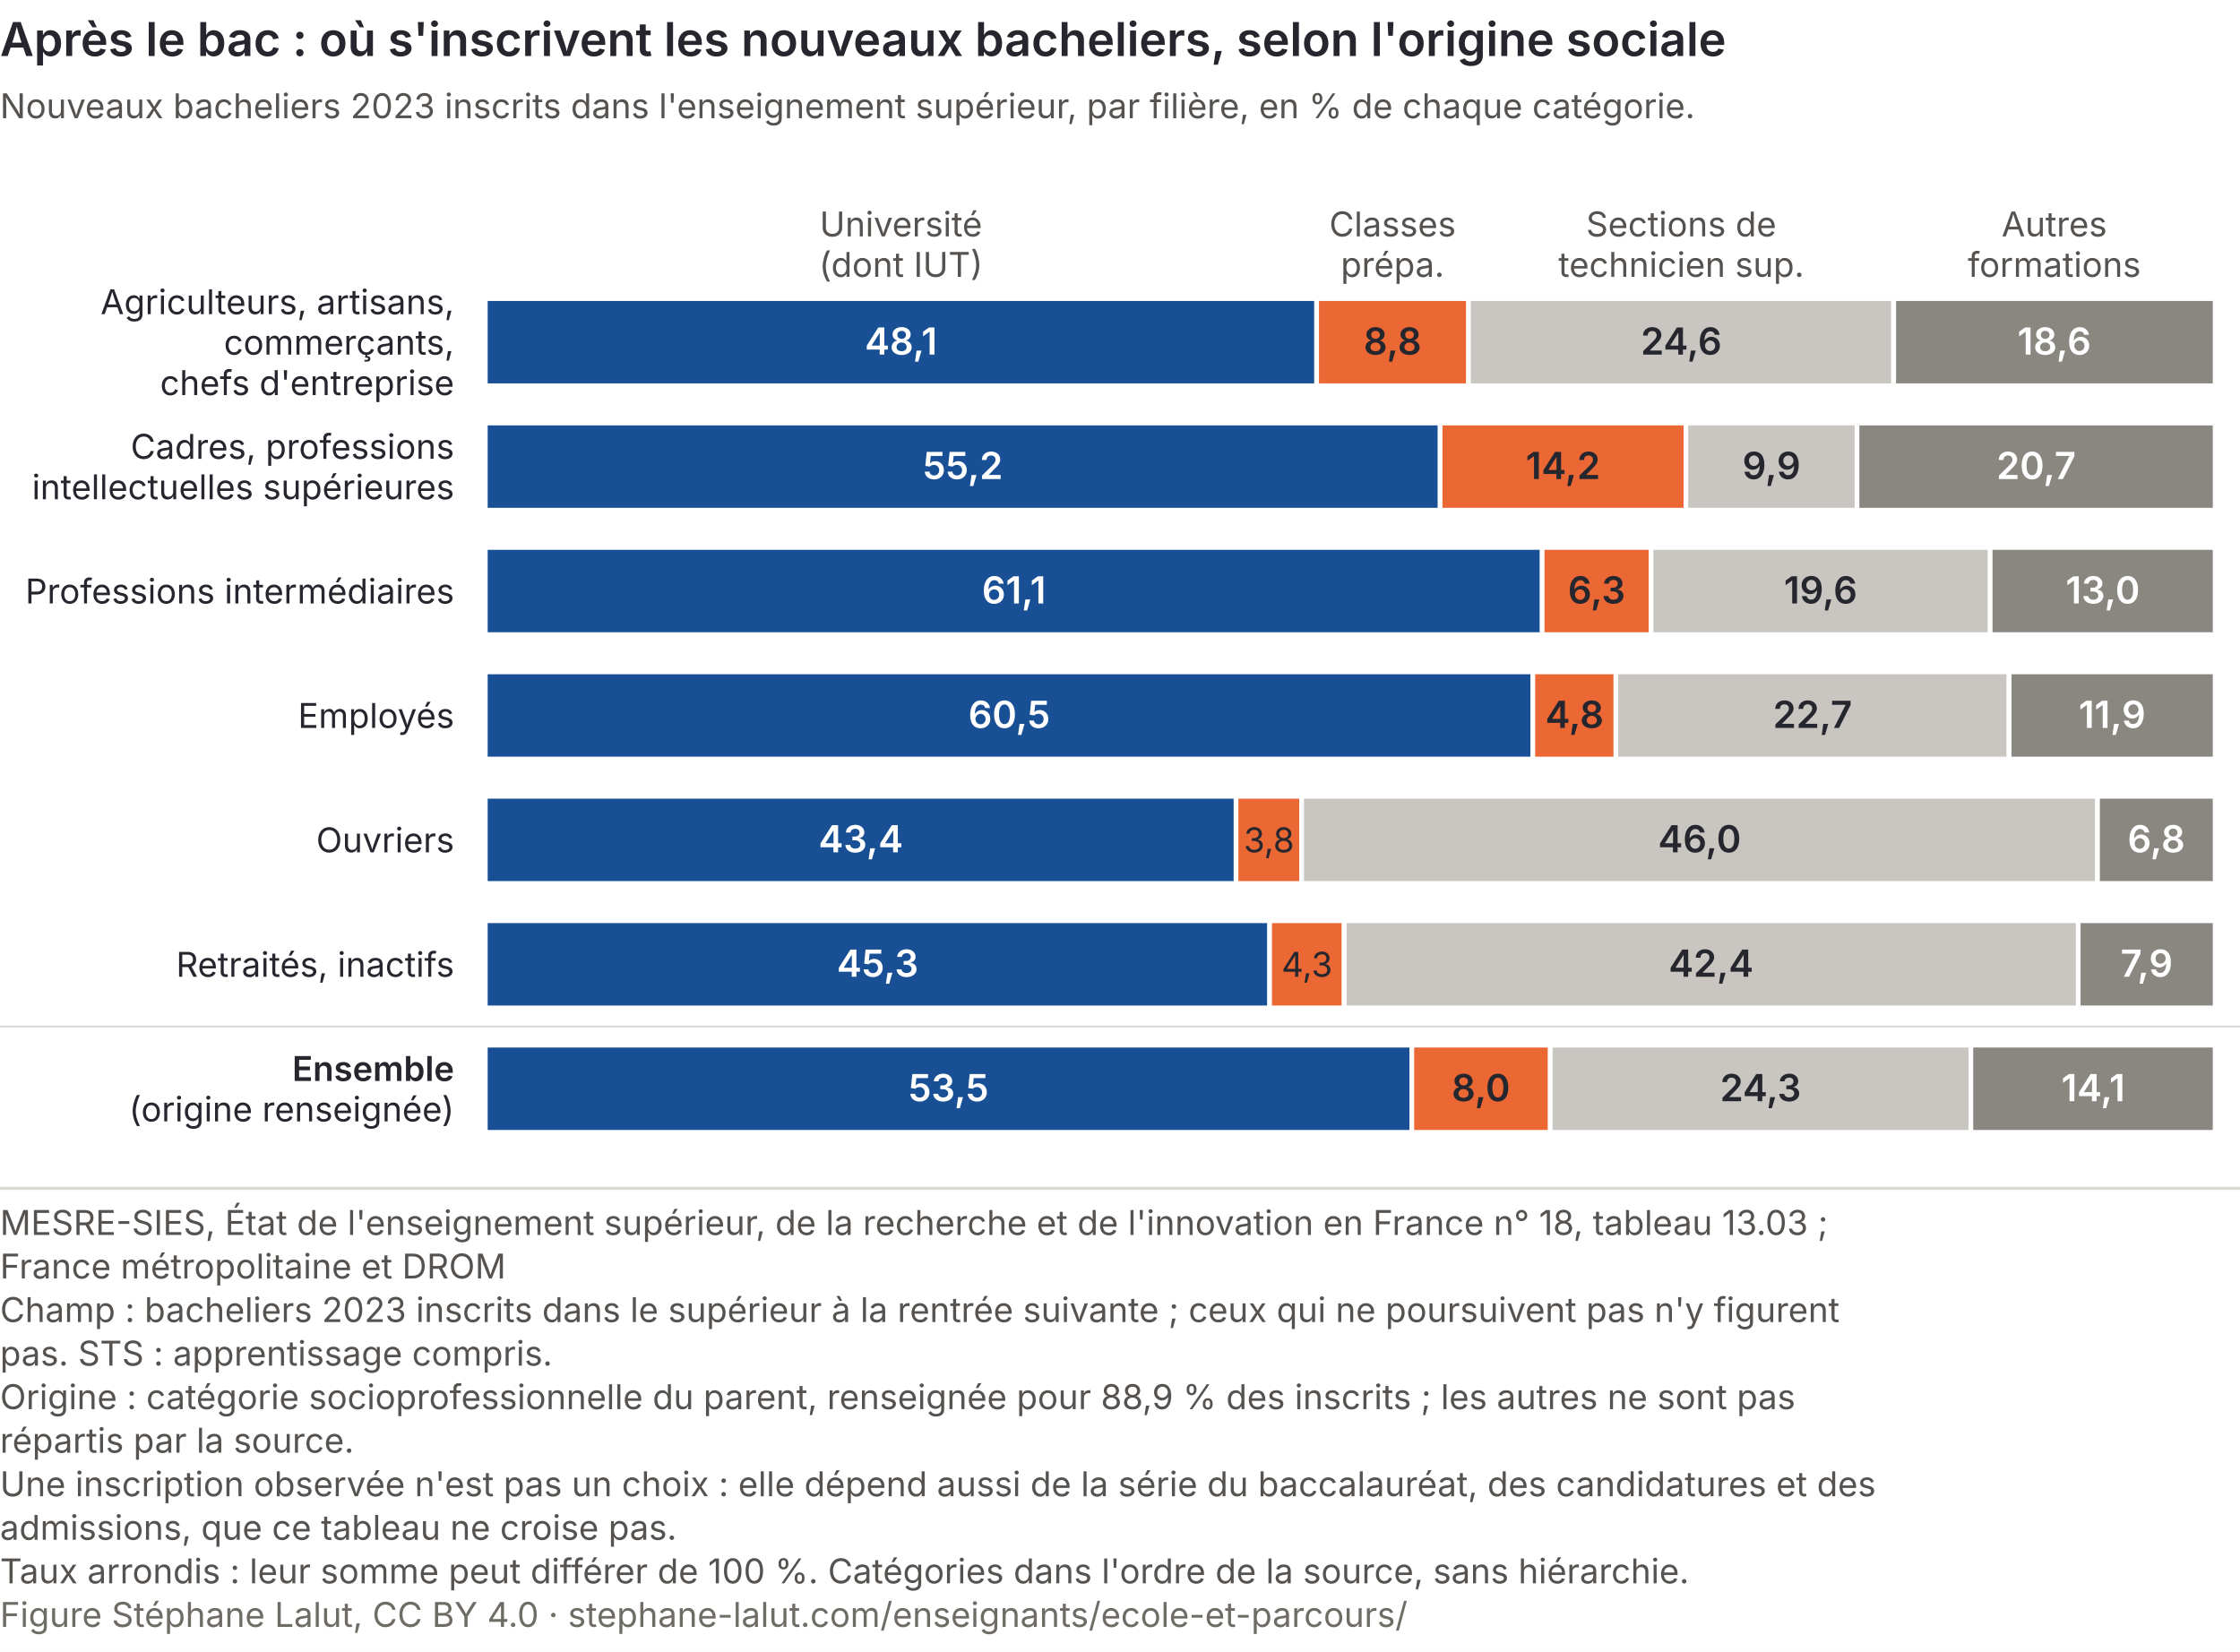
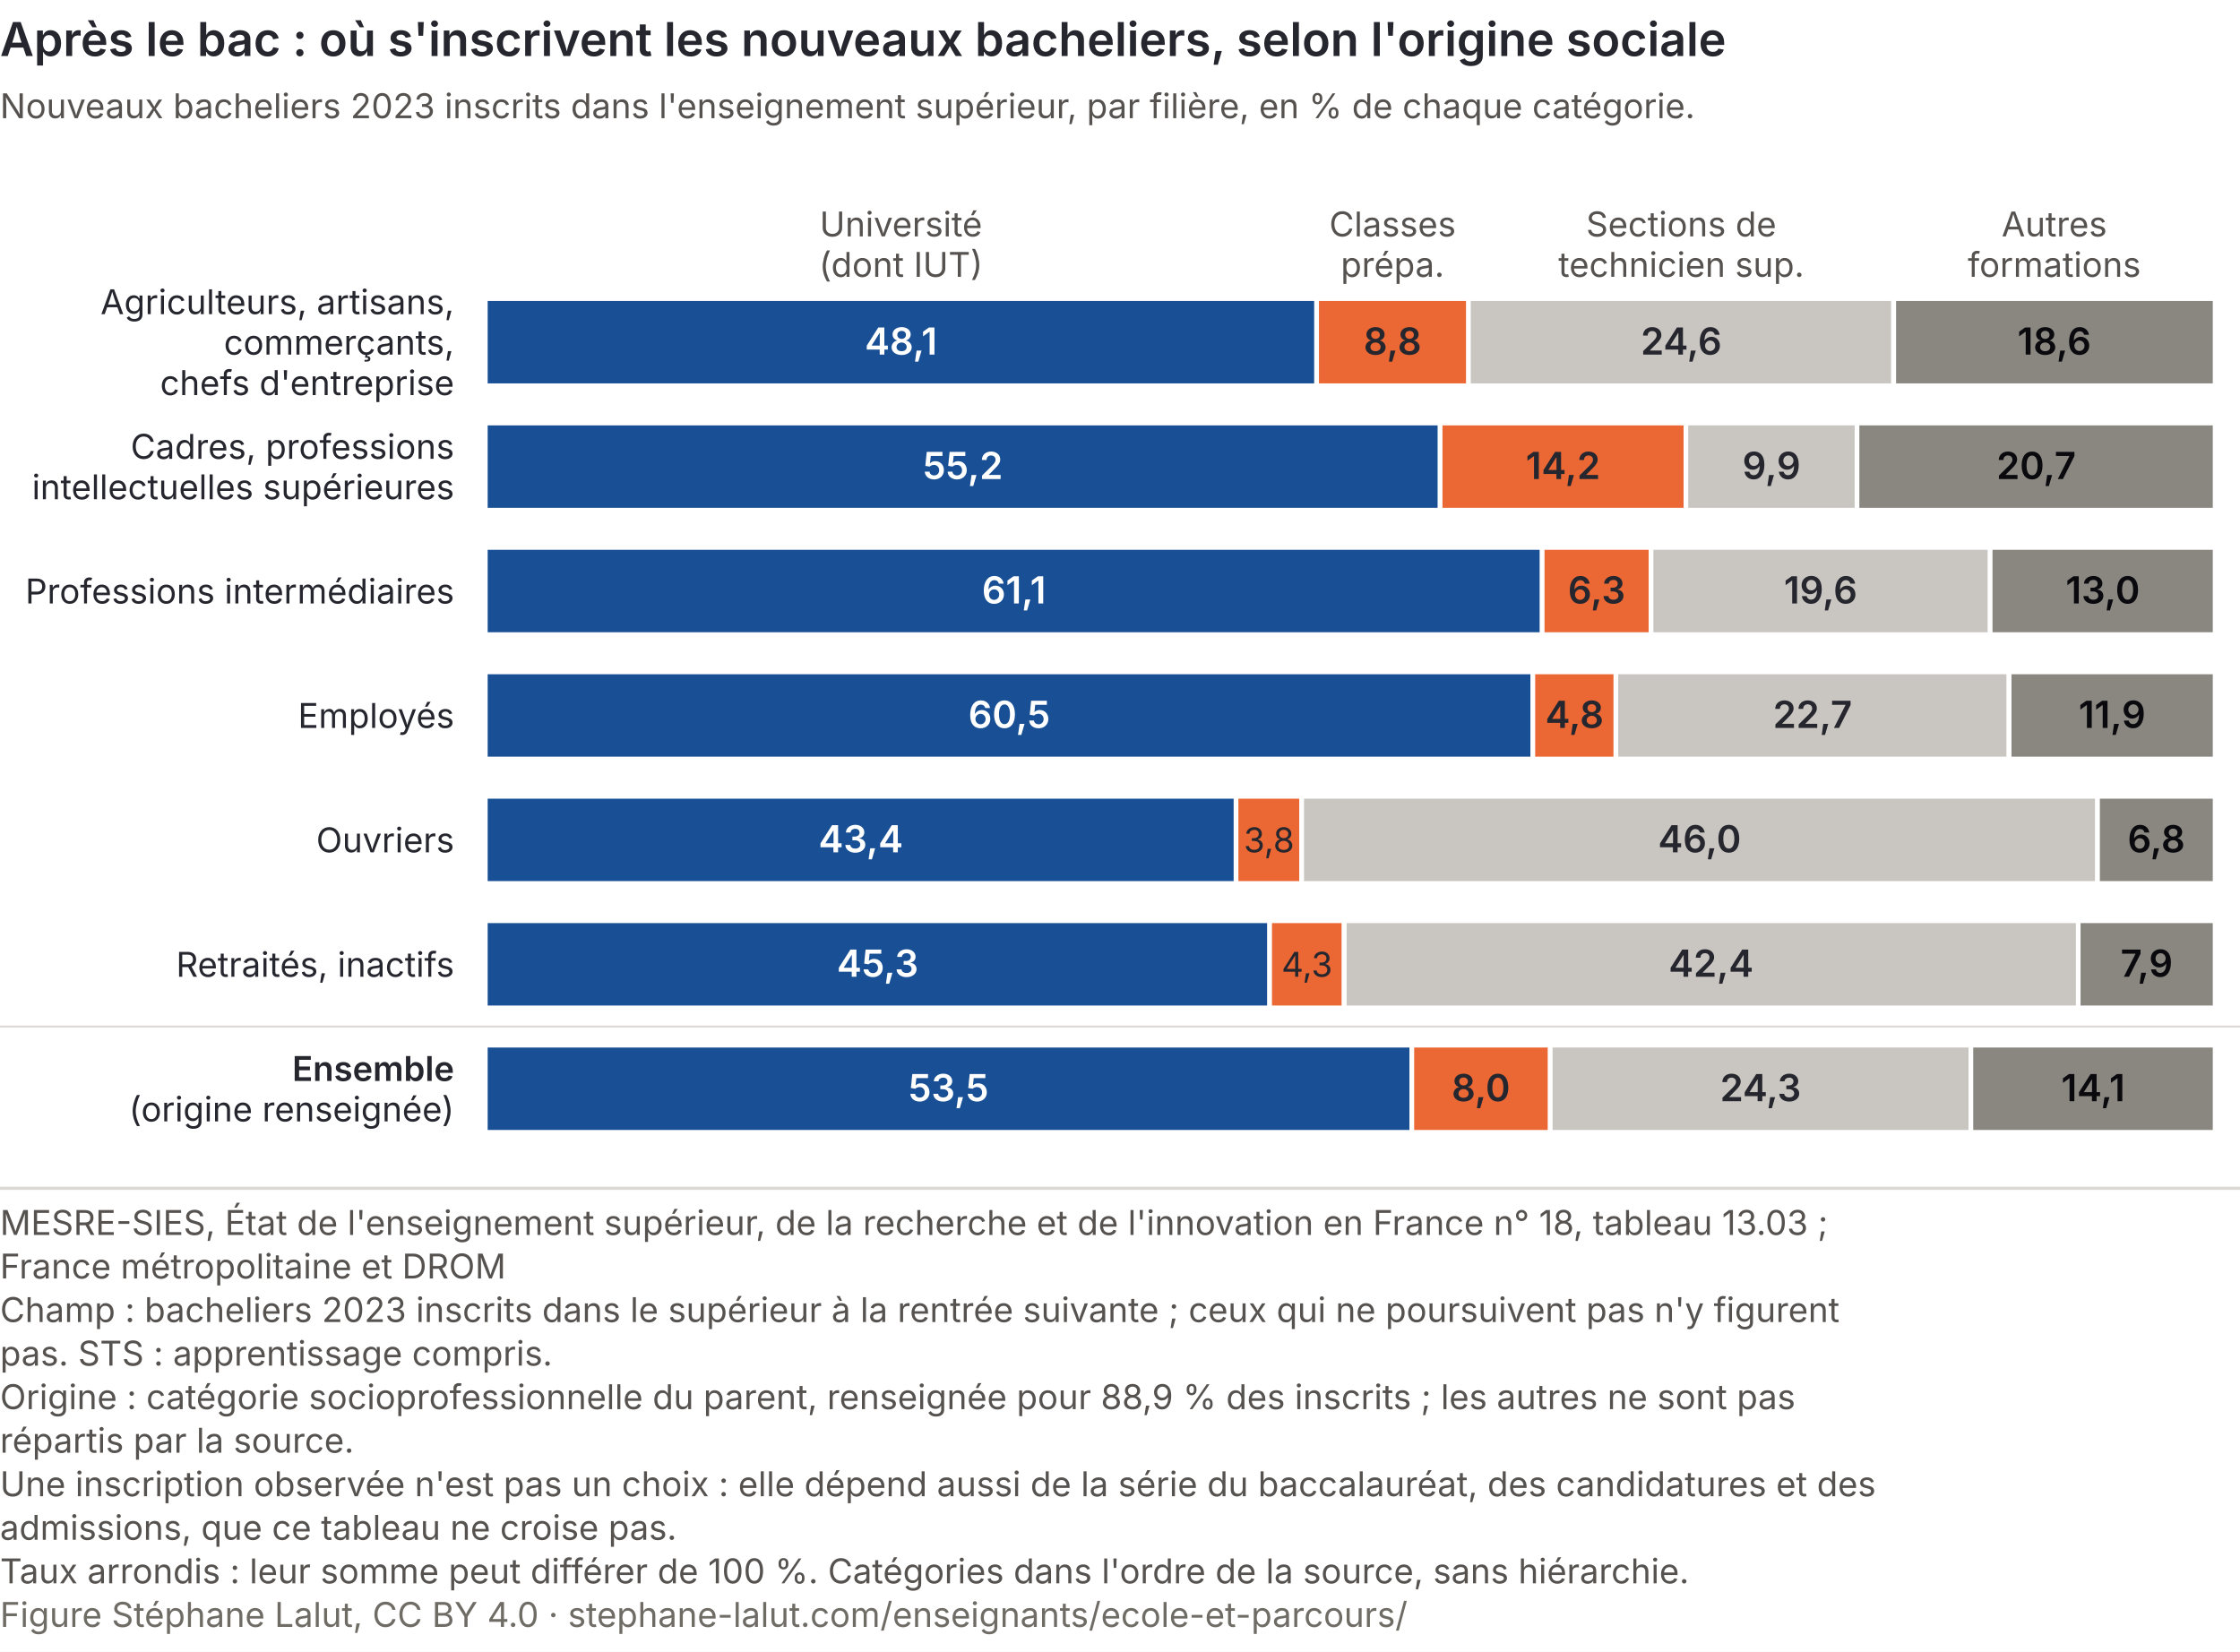
<svg xmlns="http://www.w3.org/2000/svg" viewBox="0 0 720 531" role="img" font-variant-numeric="tabular-nums" aria-labelledby="as-t as-d" font-family="Inter, 'Helvetica Neue', Arial, sans-serif">
  <rect width="720" height="531" fill="#ffffff" />
  <text x="0" y="18" font-size="15" font-weight="600" fill="#26262f">Après le bac : où s'inscrivent les nouveaux bacheliers, selon l'origine sociale</text>
  <text x="0" y="38" font-size="11" fill="#55524f">Nouveaux bacheliers 2023 inscrits dans l'enseignement supérieur, par filière, en % de chaque catégorie.</text>
  <text x="146" y="101.0" font-size="11" fill="#26262f" text-anchor="end">Agriculteurs, artisans,</text>
  <text x="146" y="114.0" font-size="11" fill="#26262f" text-anchor="end">commerçants,</text>
  <text x="146" y="127.0" font-size="11" fill="#26262f" text-anchor="end">chefs d'entreprise</text>
  <rect x="156.0" y="96" width="267.2" height="28" fill="#184f95" stroke="#ffffff" stroke-width="1.5" />
  <text x="289.6" y="114.0" font-size="12" font-weight="600" fill="#ffffff" text-anchor="middle">48,1</text>
  <rect x="423.2" y="96" width="48.9" height="28" fill="#eb6834" stroke="#ffffff" stroke-width="1.5" />
  <text x="447.6" y="114.0" font-size="12" font-weight="600" fill="#26262f" text-anchor="middle">8,8</text>
  <rect x="472.0" y="96" width="136.6" height="28" fill="#c9c5c0" stroke="#ffffff" stroke-width="1.5" />
  <text x="540.4" y="114.0" font-size="12" font-weight="600" fill="#26262f" text-anchor="middle">24,6</text>
  <rect x="608.7" y="96" width="103.3" height="28" fill="#8a8781" stroke="#ffffff" stroke-width="1.5" />
-   <text x="660.3" y="114.0" font-size="12" font-weight="600" fill="#ffffff" text-anchor="middle">18,6</text>
+   <text x="660.3" y="114.0" font-size="12" font-weight="600" fill="#0A0A0E" text-anchor="middle">18,6</text>
  <text x="146" y="147.5" font-size="11" fill="#26262f" text-anchor="end">Cadres, professions</text>
  <text x="146" y="160.5" font-size="11" fill="#26262f" text-anchor="end">intellectuelles supérieures</text>
  <rect x="156.0" y="136" width="306.9" height="28" fill="#184f95" stroke="#ffffff" stroke-width="1.5" />
  <text x="309.5" y="154.0" font-size="12" font-weight="600" fill="#ffffff" text-anchor="middle">55,2</text>
  <rect x="462.9" y="136" width="79.0" height="28" fill="#eb6834" stroke="#ffffff" stroke-width="1.5" />
  <text x="502.4" y="154.0" font-size="12" font-weight="600" fill="#26262f" text-anchor="middle">14,2</text>
  <rect x="541.9" y="136" width="55.0" height="28" fill="#c9c5c0" stroke="#ffffff" stroke-width="1.5" />
  <text x="569.4" y="154.0" font-size="12" font-weight="600" fill="#26262f" text-anchor="middle">9,9</text>
  <rect x="596.9" y="136" width="115.1" height="28" fill="#8a8781" stroke="#ffffff" stroke-width="1.5" />
-   <text x="654.5" y="154.0" font-size="12" font-weight="600" fill="#ffffff" text-anchor="middle">20,7</text>
+   <text x="654.5" y="154.0" font-size="12" font-weight="600" fill="#0A0A0E" text-anchor="middle">20,7</text>
  <text x="146" y="194.0" font-size="11" fill="#26262f" text-anchor="end">Professions intermédiaires</text>
  <rect x="156.0" y="176" width="339.7" height="28" fill="#184f95" stroke="#ffffff" stroke-width="1.5" />
  <text x="325.9" y="194.0" font-size="12" font-weight="600" fill="#ffffff" text-anchor="middle">61,1</text>
  <rect x="495.7" y="176" width="35.0" height="28" fill="#eb6834" stroke="#ffffff" stroke-width="1.5" />
  <text x="513.2" y="194.0" font-size="12" font-weight="600" fill="#26262f" text-anchor="middle">6,3</text>
  <rect x="530.7" y="176" width="109.0" height="28" fill="#c9c5c0" stroke="#ffffff" stroke-width="1.5" />
  <text x="585.2" y="194.0" font-size="12" font-weight="600" fill="#26262f" text-anchor="middle">19,6</text>
  <rect x="639.7" y="176" width="72.3" height="28" fill="#8a8781" stroke="#ffffff" stroke-width="1.5" />
-   <text x="675.9" y="194.0" font-size="12" font-weight="600" fill="#ffffff" text-anchor="middle">13,0</text>
+   <text x="675.9" y="194.0" font-size="12" font-weight="600" fill="#0A0A0E" text-anchor="middle">13,0</text>
  <text x="146" y="234.0" font-size="11" fill="#26262f" text-anchor="end">Employés</text>
  <rect x="156.0" y="216" width="336.7" height="28" fill="#184f95" stroke="#ffffff" stroke-width="1.5" />
  <text x="324.4" y="234.0" font-size="12" font-weight="600" fill="#ffffff" text-anchor="middle">60,5</text>
  <rect x="492.7" y="216" width="26.7" height="28" fill="#eb6834" stroke="#ffffff" stroke-width="1.5" />
  <text x="506.1" y="234.0" font-size="12" font-weight="600" fill="#26262f" text-anchor="middle">4,8</text>
  <rect x="519.4" y="216" width="126.3" height="28" fill="#c9c5c0" stroke="#ffffff" stroke-width="1.5" />
  <text x="582.6" y="234.0" font-size="12" font-weight="600" fill="#26262f" text-anchor="middle">22,7</text>
  <rect x="645.8" y="216" width="66.2" height="28" fill="#8a8781" stroke="#ffffff" stroke-width="1.5" />
-   <text x="678.9" y="234.0" font-size="12" font-weight="600" fill="#ffffff" text-anchor="middle">11,9</text>
+   <text x="678.9" y="234.0" font-size="12" font-weight="600" fill="#0A0A0E" text-anchor="middle">11,9</text>
  <text x="146" y="274.0" font-size="11" fill="#26262f" text-anchor="end">Ouvriers</text>
  <rect x="156.0" y="256" width="241.3" height="28" fill="#184f95" stroke="#ffffff" stroke-width="1.5" />
  <text x="276.7" y="274.0" font-size="12" font-weight="600" fill="#ffffff" text-anchor="middle">43,4</text>
  <rect x="397.3" y="256" width="21.1" height="28" fill="#eb6834" stroke="#ffffff" stroke-width="1.5" />
  <text x="407.9" y="274.0" font-size="11" fill="#26262f" text-anchor="middle">3,8</text>
  <rect x="418.4" y="256" width="255.8" height="28" fill="#c9c5c0" stroke="#ffffff" stroke-width="1.5" />
  <text x="546.3" y="274.0" font-size="12" font-weight="600" fill="#26262f" text-anchor="middle">46,0</text>
  <rect x="674.2" y="256" width="37.8" height="28" fill="#8a8781" stroke="#ffffff" stroke-width="1.5" />
-   <text x="693.1" y="274.0" font-size="12" font-weight="600" fill="#ffffff" text-anchor="middle">6,8</text>
+   <text x="693.1" y="274.0" font-size="12" font-weight="600" fill="#0A0A0E" text-anchor="middle">6,8</text>
  <text x="146" y="314.0" font-size="11" fill="#26262f" text-anchor="end">Retraités, inactifs</text>
  <rect x="156.0" y="296" width="252.1" height="28" fill="#184f95" stroke="#ffffff" stroke-width="1.5" />
  <text x="282.1" y="314.0" font-size="12" font-weight="600" fill="#ffffff" text-anchor="middle">45,3</text>
  <rect x="408.1" y="296" width="23.9" height="28" fill="#eb6834" stroke="#ffffff" stroke-width="1.5" />
  <text x="420.1" y="314.0" font-size="11" fill="#26262f" text-anchor="middle">4,3</text>
  <rect x="432.1" y="296" width="236.0" height="28" fill="#c9c5c0" stroke="#ffffff" stroke-width="1.5" />
  <text x="550.0" y="314.0" font-size="12" font-weight="600" fill="#26262f" text-anchor="middle">42,4</text>
  <rect x="668.0" y="296" width="44.0" height="28" fill="#8a8781" stroke="#ffffff" stroke-width="1.5" />
-   <text x="690.0" y="314.0" font-size="12" font-weight="600" fill="#ffffff" text-anchor="middle">7,9</text>
+   <text x="690.0" y="314.0" font-size="12" font-weight="600" fill="#0A0A0E" text-anchor="middle">7,9</text>
  <line x1="0" y1="330.0" x2="720" y2="330.0" stroke="#dcd8d3" stroke-width="0.6" />
  <text x="146" y="347.5" font-size="11" fill="#26262f" text-anchor="end" font-weight="600">Ensemble</text>
  <text x="146" y="360.5" font-size="11" fill="#26262f" text-anchor="end">(origine renseignée)</text>
  <rect x="156.0" y="336" width="297.8" height="28" fill="#184f95" stroke="#ffffff" stroke-width="1.5" />
  <text x="304.9" y="354.0" font-size="12" font-weight="600" fill="#ffffff" text-anchor="middle">53,5</text>
  <rect x="453.8" y="336" width="44.5" height="28" fill="#eb6834" stroke="#ffffff" stroke-width="1.5" />
  <text x="476.0" y="354.0" font-size="12" font-weight="600" fill="#26262f" text-anchor="middle">8,0</text>
  <rect x="498.3" y="336" width="135.2" height="28" fill="#c9c5c0" stroke="#ffffff" stroke-width="1.5" />
  <text x="565.9" y="354.0" font-size="12" font-weight="600" fill="#26262f" text-anchor="middle">24,3</text>
  <rect x="633.5" y="336" width="78.5" height="28" fill="#8a8781" stroke="#ffffff" stroke-width="1.5" />
-   <text x="672.8" y="354.0" font-size="12" font-weight="600" fill="#ffffff" text-anchor="middle">14,1</text>
+   <text x="672.8" y="354.0" font-size="12" font-weight="600" fill="#0A0A0E" text-anchor="middle">14,1</text>
  <text x="289.6" y="76.0" font-size="11" fill="#55524f" text-anchor="middle">Université</text>
  <text x="289.6" y="89.0" font-size="11" fill="#55524f" text-anchor="middle">(dont IUT)</text>
  <text x="447.6" y="76.0" font-size="11" fill="#55524f" text-anchor="middle">Classes</text>
  <text x="447.6" y="89.0" font-size="11" fill="#55524f" text-anchor="middle">prépa.</text>
  <text x="540.4" y="76.0" font-size="11" fill="#55524f" text-anchor="middle">Sections de</text>
  <text x="540.4" y="89.0" font-size="11" fill="#55524f" text-anchor="middle">technicien sup.</text>
  <text x="660.3" y="76.0" font-size="11" fill="#55524f" text-anchor="middle">Autres</text>
  <text x="660.3" y="89.0" font-size="11" fill="#55524f" text-anchor="middle">formations</text>
  <line x1="0" y1="382.0" x2="720" y2="382.0" stroke="#dcd8d3" />
  <text class="pied-source" x="0" y="397.0" font-size="11" fill="#55524f">MESRE-SIES, État de l'enseignement supérieur, de la recherche et de l'innovation en France n° 18, tableau 13.03 ;</text>
  <text class="pied-source" x="0" y="411.0" font-size="11" fill="#55524f">France métropolitaine et DROM</text>
  <text class="pied-note" x="0" y="425.0" font-size="11" fill="#55524f">Champ : bacheliers 2023 inscrits dans le supérieur à la rentrée suivante ; ceux qui ne poursuivent pas n'y figurent</text>
  <text class="pied-note" x="0" y="439.0" font-size="11" fill="#55524f">pas. STS : apprentissage compris.</text>
  <text class="pied-note" x="0" y="453.0" font-size="11" fill="#55524f">Origine : catégorie socioprofessionnelle du parent, renseignée pour 88,9 % des inscrits ; les autres ne sont pas</text>
  <text class="pied-note" x="0" y="467.0" font-size="11" fill="#55524f">répartis par la source.</text>
  <text class="pied-note" x="0" y="481.0" font-size="11" fill="#55524f">Une inscription observée n'est pas un choix : elle dépend aussi de la série du baccalauréat, des candidatures et des</text>
  <text class="pied-note" x="0" y="495.0" font-size="11" fill="#55524f">admissions, que ce tableau ne croise pas.</text>
  <text class="pied-note" x="0" y="509.0" font-size="11" fill="#55524f">Taux arrondis : leur somme peut différer de 100 %. Catégories dans l'ordre de la source, sans hiérarchie.</text>
  <text class="pied-licence" x="0" y="523.0" font-size="11" fill="#6f6c66">Figure Stéphane Lalut, CC BY 4.0 · stephane-lalut.com/enseignants/ecole-et-parcours/</text>
</svg>
